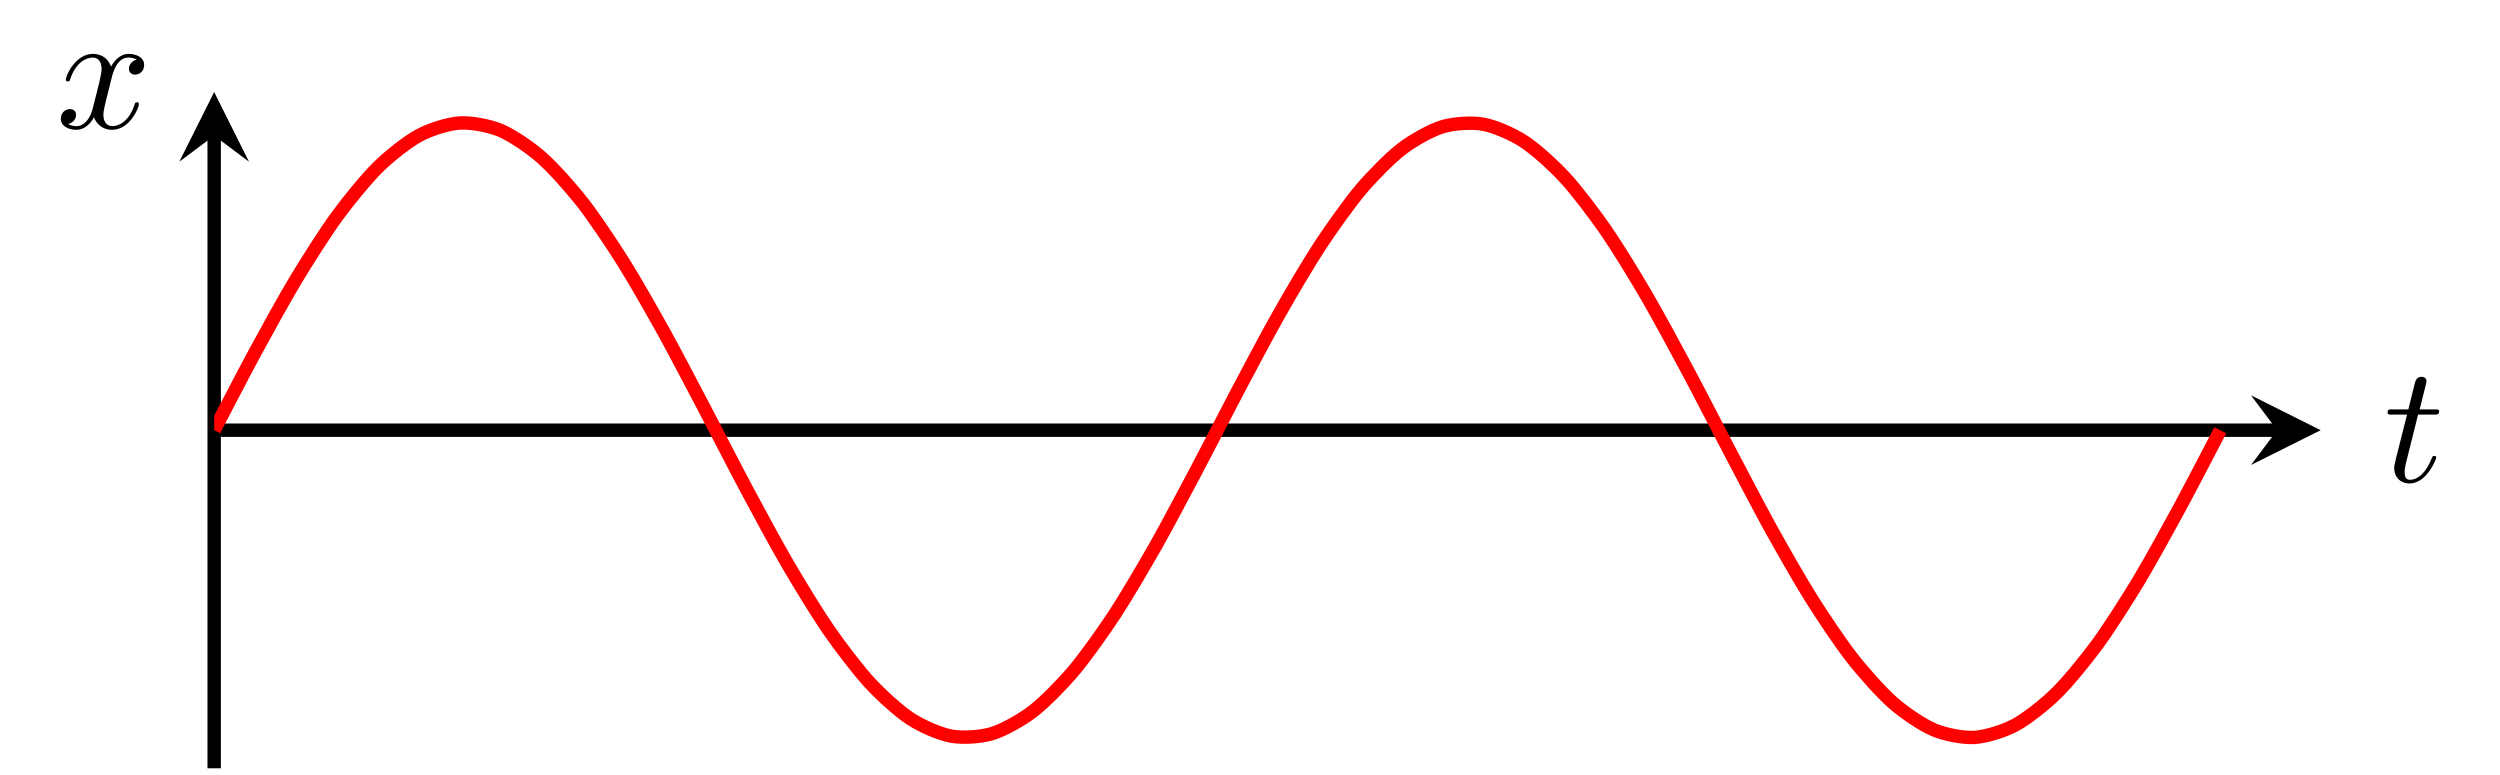
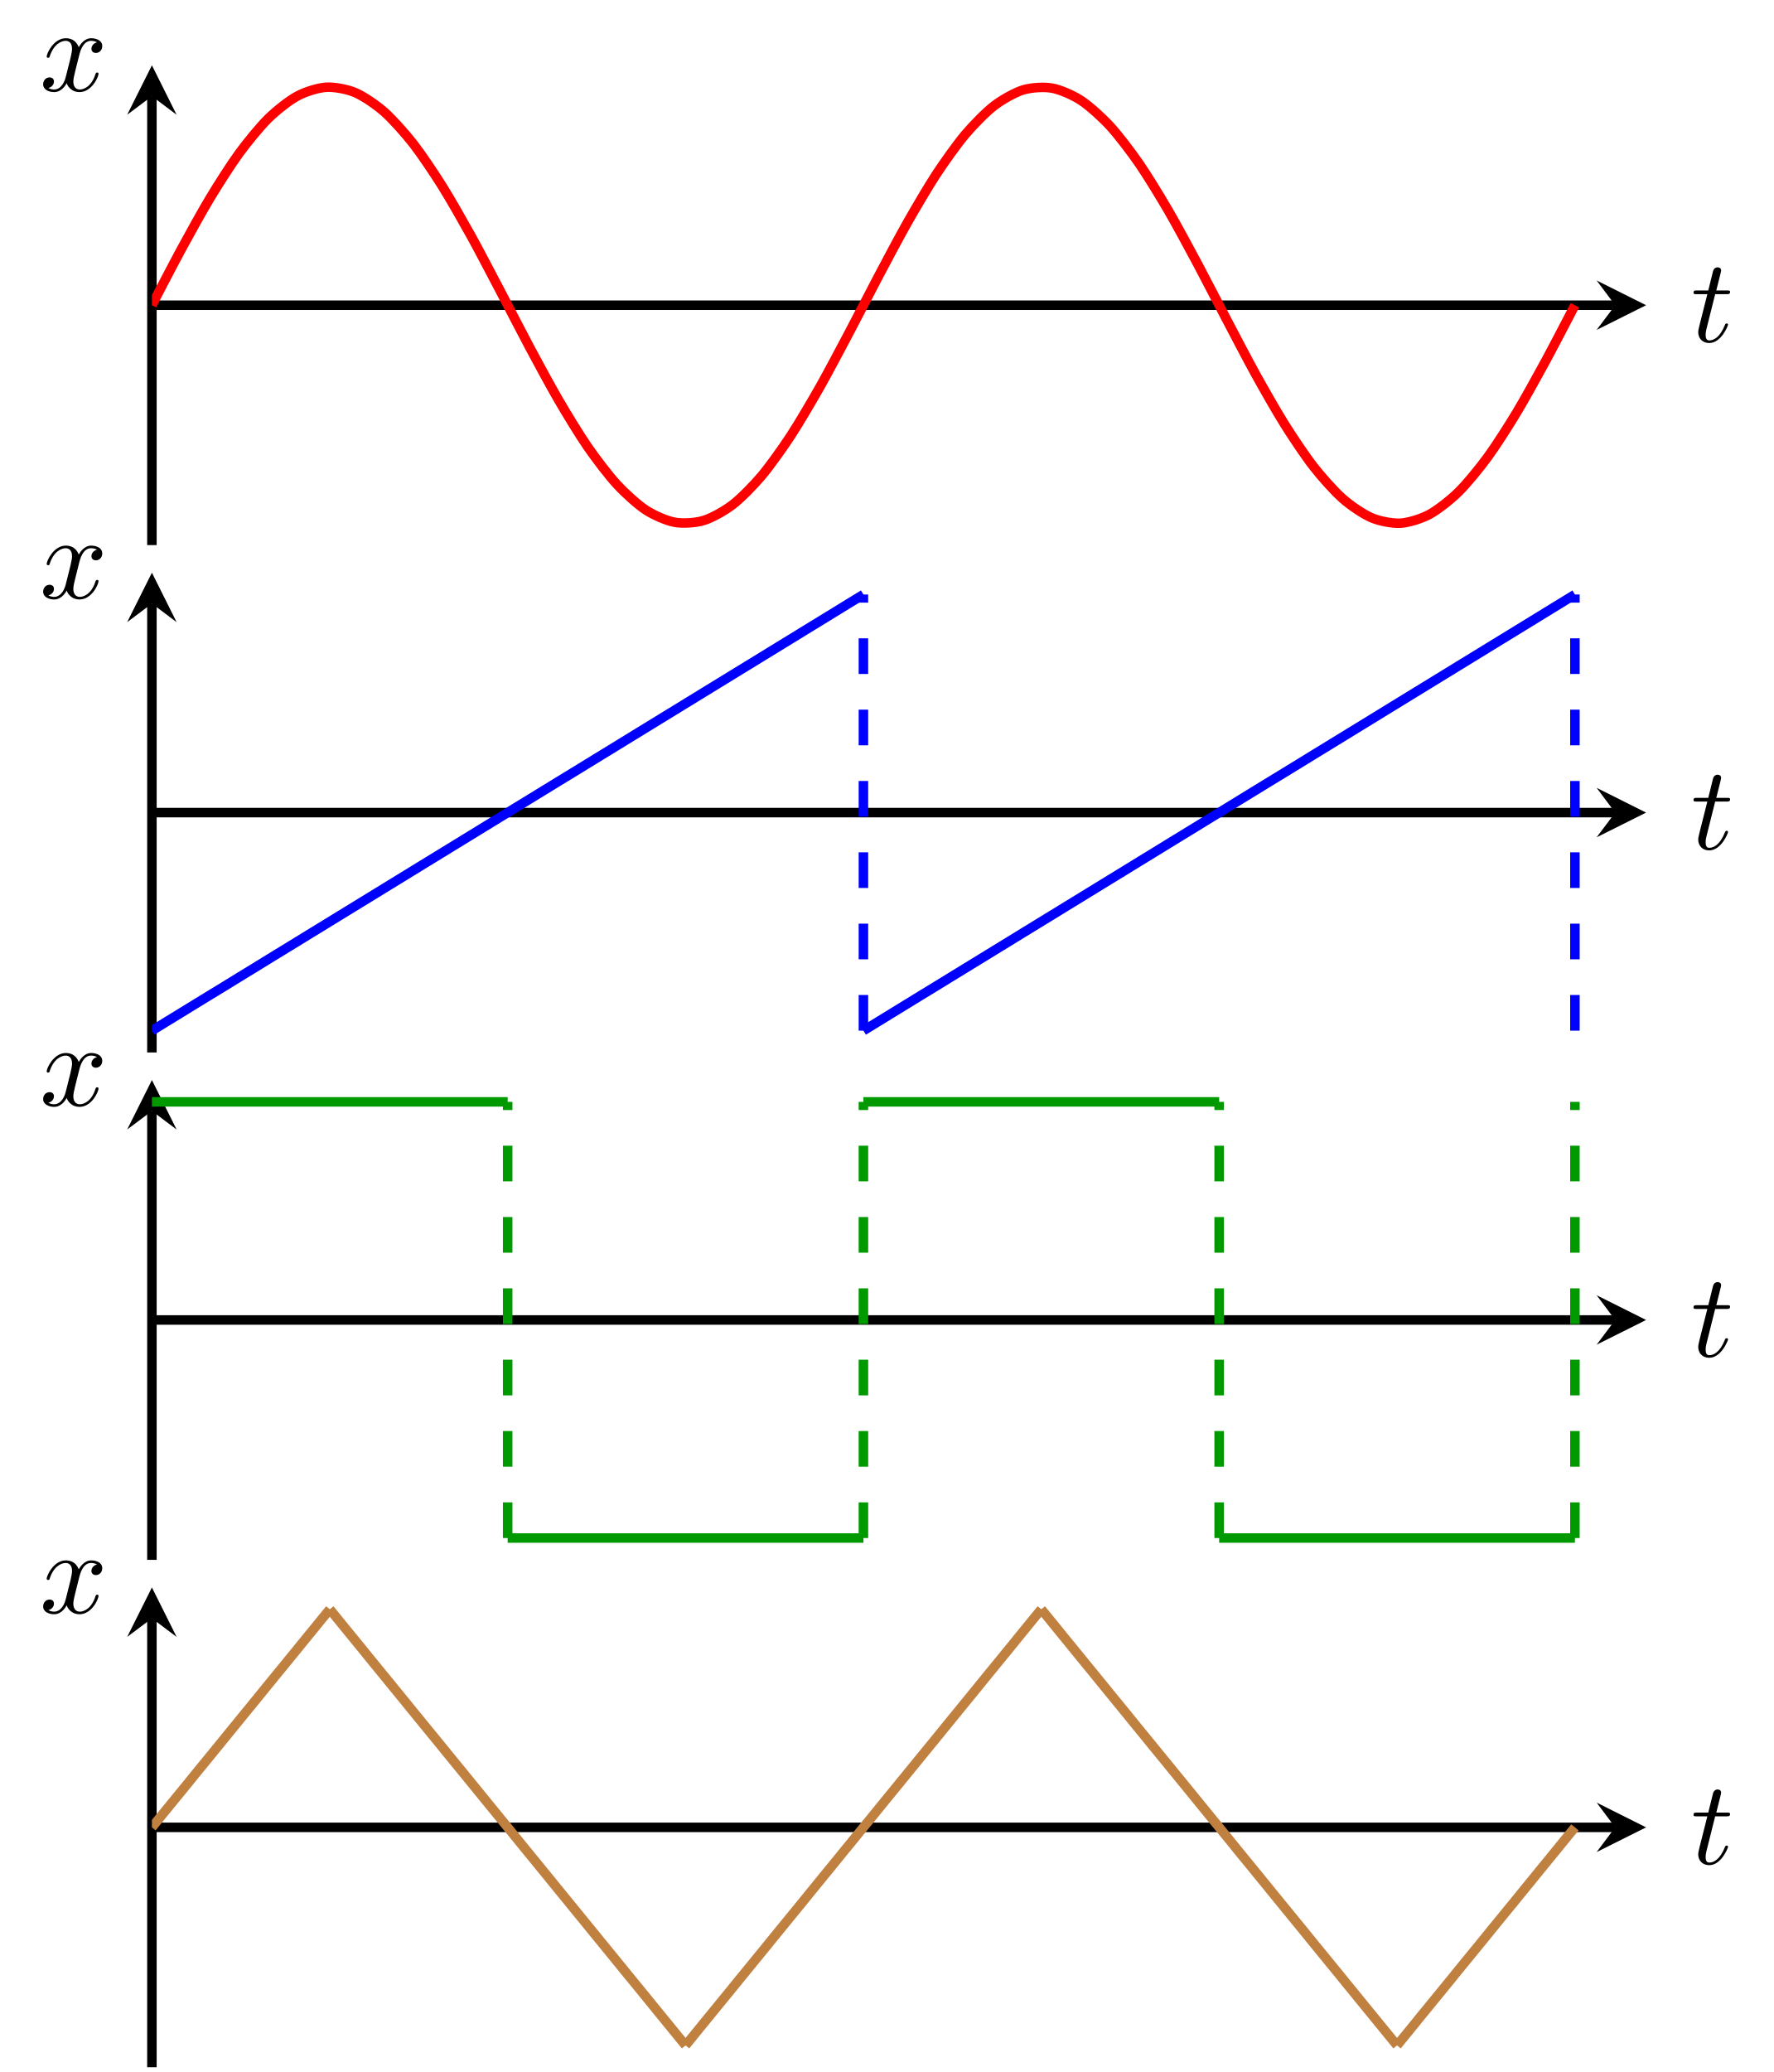
- <svg xmlns="http://www.w3.org/2000/svg" xmlns:xlink="http://www.w3.org/1999/xlink" width="148.643pt" height="46.079pt" viewBox="0 0 148.643 46.079" version="1.1">
+ <svg xmlns="http://www.w3.org/2000/svg" xmlns:xlink="http://www.w3.org/1999/xlink" width="148.643pt" height="173.638pt" viewBox="0 0 148.643 173.638" version="1.1">
  <defs>
    <g>
      <symbol overflow="visible" id="glyph0-0">
        <path style="stroke:none;" d="" />
      </symbol>
      <symbol overflow="visible" id="glyph0-1">
        <path style="stroke:none;" d="M 2.047 -3.984 L 2.984 -3.984 C 3.188 -3.984 3.297 -3.984 3.297 -4.188 C 3.297 -4.297 3.188 -4.297 3.016 -4.297 L 2.141 -4.297 C 2.5 -5.719 2.547 -5.906 2.547 -5.969 C 2.547 -6.141 2.422 -6.234 2.25 -6.234 C 2.219 -6.234 1.938 -6.234 1.859 -5.875 L 1.469 -4.297 L 0.531 -4.297 C 0.328 -4.297 0.234 -4.297 0.234 -4.109 C 0.234 -3.984 0.312 -3.984 0.516 -3.984 L 1.391 -3.984 C 0.672 -1.156 0.625 -0.984 0.625 -0.812 C 0.625 -0.266 1 0.109 1.547 0.109 C 2.562 0.109 3.125 -1.344 3.125 -1.422 C 3.125 -1.531 3.047 -1.531 3.016 -1.531 C 2.922 -1.531 2.906 -1.5 2.859 -1.391 C 2.438 -0.344 1.906 -0.109 1.562 -0.109 C 1.359 -0.109 1.25 -0.234 1.25 -0.562 C 1.25 -0.812 1.281 -0.875 1.312 -1.047 Z M 2.047 -3.984 " />
      </symbol>
      <symbol overflow="visible" id="glyph0-2">
        <path style="stroke:none;" d="M 3.328 -3.016 C 3.391 -3.266 3.625 -4.188 4.312 -4.188 C 4.359 -4.188 4.609 -4.188 4.812 -4.062 C 4.531 -4 4.344 -3.766 4.344 -3.516 C 4.344 -3.359 4.453 -3.172 4.719 -3.172 C 4.938 -3.172 5.25 -3.344 5.25 -3.75 C 5.25 -4.266 4.672 -4.406 4.328 -4.406 C 3.75 -4.406 3.406 -3.875 3.281 -3.656 C 3.031 -4.312 2.5 -4.406 2.203 -4.406 C 1.172 -4.406 0.594 -3.125 0.594 -2.875 C 0.594 -2.766 0.703 -2.766 0.719 -2.766 C 0.797 -2.766 0.828 -2.797 0.844 -2.875 C 1.188 -3.938 1.844 -4.188 2.188 -4.188 C 2.375 -4.188 2.719 -4.094 2.719 -3.516 C 2.719 -3.203 2.547 -2.547 2.188 -1.141 C 2.031 -0.531 1.672 -0.109 1.234 -0.109 C 1.172 -0.109 0.953 -0.109 0.734 -0.234 C 0.984 -0.297 1.203 -0.5 1.203 -0.781 C 1.203 -1.047 0.984 -1.125 0.844 -1.125 C 0.531 -1.125 0.297 -0.875 0.297 -0.547 C 0.297 -0.094 0.781 0.109 1.219 0.109 C 1.891 0.109 2.25 -0.594 2.266 -0.641 C 2.391 -0.281 2.75 0.109 3.344 0.109 C 4.375 0.109 4.938 -1.172 4.938 -1.422 C 4.938 -1.531 4.859 -1.531 4.828 -1.531 C 4.734 -1.531 4.719 -1.484 4.688 -1.422 C 4.359 -0.344 3.688 -0.109 3.375 -0.109 C 2.984 -0.109 2.828 -0.422 2.828 -0.766 C 2.828 -0.984 2.875 -1.203 2.984 -1.641 Z M 3.328 -3.016 " />
      </symbol>
    </g>
    <clipPath id="clip1">
-       <path d="M 12 7 L 14 7 L 14 46.078 L 12 46.078 Z M 12 7 " />
+       <path d="M 12.734 5.473 L 137.98 5.473 L 137.98 45.68 L 12.734 45.68 Z M 12.734 5.473 " />
    </clipPath>
    <clipPath id="clip2">
-       <path d="M 12.734 5.473 L 137.98 5.473 L 137.98 45.68 L 12.734 45.68 Z M 12.734 5.473 " />
+       <path d="M 12.734 47.992 L 84 47.992 L 84 88.199 L 12.734 88.199 Z M 12.734 47.992 " />
+     </clipPath>
+     <clipPath id="clip3">
+       <path d="M 61 47.992 L 137.98 47.992 L 137.98 88.199 L 61 88.199 Z M 61 47.992 " />
+     </clipPath>
+     <clipPath id="clip4">
+       <path d="M 12.734 90.512 L 54 90.512 L 54 104 L 12.734 104 Z M 12.734 90.512 " />
+     </clipPath>
+     <clipPath id="clip5">
+       <path d="M 31 117 L 84 117 L 84 130.719 L 31 130.719 Z M 31 117 " />
+     </clipPath>
+     <clipPath id="clip6">
+       <path d="M 61 90.512 L 114 90.512 L 114 104 L 61 104 Z M 61 90.512 " />
+     </clipPath>
+     <clipPath id="clip7">
+       <path d="M 90 117 L 137.98 117 L 137.98 130.719 L 90 130.719 Z M 90 117 " />
+     </clipPath>
+     <clipPath id="clip8">
+       <path d="M 12 135 L 14 135 L 14 173.637 L 12 173.637 Z M 12 135 " />
+     </clipPath>
+     <clipPath id="clip9">
+       <path d="M 12.734 133.031 L 39 133.031 L 39 165 L 12.734 165 Z M 12.734 133.031 " />
+     </clipPath>
+     <clipPath id="clip10">
+       <path d="M 16 133.031 L 69 133.031 L 69 173.238 L 16 173.238 Z M 16 133.031 " />
+     </clipPath>
+     <clipPath id="clip11">
+       <path d="M 46 133.031 L 99 133.031 L 99 173.238 L 46 173.238 Z M 46 133.031 " />
+     </clipPath>
+     <clipPath id="clip12">
+       <path d="M 76 133.031 L 129 133.031 L 129 173.238 L 76 173.238 Z M 76 133.031 " />
+     </clipPath>
+     <clipPath id="clip13">
+       <path d="M 105 141 L 137.98 141 L 137.98 173.238 L 105 173.238 Z M 105 141 " />
    </clipPath>
  </defs>
  <g id="surface1">
    <path style="fill:none;stroke-width:0.797;stroke-linecap:butt;stroke-linejoin:miter;stroke:rgb(0%,0%,0%);stroke-opacity:1;stroke-miterlimit:10;" d="M 0.001 20.102 L 122.658 20.102 " transform="matrix(1,0,0,-1,12.733,45.68)" />
    <path style=" stroke:none;fill-rule:nonzero;fill:rgb(0%,0%,0%);fill-opacity:1;" d="M 137.98 25.578 L 133.836 23.504 L 135.391 25.578 L 133.836 27.648 " />
+     <path style="fill:none;stroke-width:0.797;stroke-linecap:butt;stroke-linejoin:miter;stroke:rgb(0%,0%,0%);stroke-opacity:1;stroke-miterlimit:10;" d="M 0.001 0 L 0.001 37.617 " transform="matrix(1,0,0,-1,12.733,45.68)" />
+     <path style=" stroke:none;fill-rule:nonzero;fill:rgb(0%,0%,0%);fill-opacity:1;" d="M 12.734 5.473 L 10.66 9.617 L 12.734 8.062 L 14.805 9.617 " />
    <g clip-path="url(#clip1)" clip-rule="nonzero">
-       <path style="fill:none;stroke-width:0.797;stroke-linecap:butt;stroke-linejoin:miter;stroke:rgb(0%,0%,0%);stroke-opacity:1;stroke-miterlimit:10;" d="M 0.001 0 L 0.001 37.617 " transform="matrix(1,0,0,-1,12.733,45.68)" />
-     </g>
-     <path style=" stroke:none;fill-rule:nonzero;fill:rgb(0%,0%,0%);fill-opacity:1;" d="M 12.734 5.473 L 10.66 9.617 L 12.734 8.062 L 14.805 9.617 " />
-     <g clip-path="url(#clip2)" clip-rule="nonzero">
      <path style="fill:none;stroke-width:0.797;stroke-linecap:butt;stroke-linejoin:miter;stroke:rgb(100%,0%,0%);stroke-opacity:1;stroke-miterlimit:10;" d="M 0.001 20.102 C 0.001 20.102 1.759 23.492 2.435 24.739 C 3.111 25.985 4.193 27.95 4.869 29.071 C 5.544 30.192 6.626 31.891 7.302 32.817 C 7.978 33.742 9.06 35.063 9.736 35.731 C 10.412 36.399 11.497 37.258 12.173 37.621 C 12.845 37.989 13.931 38.328 14.607 38.367 C 15.283 38.41 16.365 38.207 17.04 37.922 C 17.716 37.633 18.798 36.903 19.474 36.305 C 20.15 35.711 21.232 34.496 21.908 33.633 C 22.583 32.766 23.665 31.153 24.341 30.075 C 25.017 28.996 26.103 27.082 26.779 25.864 C 27.454 24.641 28.537 22.559 29.212 21.278 C 29.888 19.992 30.97 17.875 31.646 16.61 C 32.322 15.348 33.404 13.336 34.08 12.176 C 34.755 11.016 35.837 9.239 36.513 8.258 C 37.189 7.278 38.275 5.852 38.951 5.117 C 39.622 4.379 40.708 3.399 41.384 2.953 C 42.06 2.508 43.142 2.035 43.818 1.914 C 44.494 1.789 45.576 1.856 46.251 2.063 C 46.927 2.266 48.009 2.871 48.685 3.391 C 49.361 3.91 50.443 5.012 51.119 5.813 C 51.794 6.617 52.88 8.141 53.556 9.172 C 54.228 10.203 55.314 12.051 55.99 13.242 C 56.665 14.434 57.747 16.489 58.423 17.762 C 59.099 19.039 60.181 21.16 60.857 22.438 C 61.533 23.711 62.615 25.766 63.29 26.957 C 63.966 28.153 65.052 30 65.724 31.032 C 66.4 32.063 67.486 33.586 68.162 34.391 C 68.837 35.192 69.919 36.293 70.595 36.813 C 71.271 37.332 72.353 37.938 73.029 38.145 C 73.704 38.348 74.787 38.418 75.462 38.293 C 76.138 38.172 77.22 37.7 77.896 37.254 C 78.572 36.813 79.658 35.828 80.333 35.094 C 81.005 34.36 82.091 32.934 82.767 31.953 C 83.443 30.973 84.525 29.196 85.201 28.035 C 85.876 26.875 86.958 24.864 87.634 23.602 C 88.31 22.34 89.392 20.219 90.068 18.938 C 90.744 17.653 91.829 15.571 92.501 14.348 C 93.177 13.129 94.263 11.215 94.939 10.137 C 95.615 9.059 96.697 7.442 97.372 6.578 C 98.048 5.711 99.13 4.5 99.806 3.903 C 100.482 3.309 101.564 2.575 102.24 2.289 C 102.915 2 103.997 1.797 104.673 1.836 C 105.349 1.879 106.435 2.215 107.107 2.582 C 107.783 2.95 108.869 3.805 109.544 4.473 C 110.22 5.141 111.302 6.461 111.978 7.387 C 112.654 8.309 113.736 10.008 114.412 11.129 C 115.087 12.25 116.169 14.219 116.845 15.461 C 117.521 16.707 119.279 20.098 119.279 20.098 " transform="matrix(1,0,0,-1,12.733,45.68)" />
    </g>
    <g style="fill:rgb(0%,0%,0%);fill-opacity:1;">
      <use xlink:href="#glyph0-1" x="141.725" y="28.637" />
    </g>
    <g style="fill:rgb(0%,0%,0%);fill-opacity:1;">
      <use xlink:href="#glyph0-2" x="3.32" y="7.61" />
    </g>
+     <path style="fill:none;stroke-width:0.797;stroke-linecap:butt;stroke-linejoin:miter;stroke:rgb(0%,0%,0%);stroke-opacity:1;stroke-miterlimit:10;" d="M 0.001 20.102 L 122.658 20.102 " transform="matrix(1,0,0,-1,12.733,88.2)" />
+     <path style=" stroke:none;fill-rule:nonzero;fill:rgb(0%,0%,0%);fill-opacity:1;" d="M 137.98 68.098 L 133.836 66.023 L 135.391 68.098 L 133.836 70.168 " />
+     <path style="fill:none;stroke-width:0.797;stroke-linecap:butt;stroke-linejoin:miter;stroke:rgb(0%,0%,0%);stroke-opacity:1;stroke-miterlimit:10;" d="M 0.001 0.001 L 0.001 37.618 " transform="matrix(1,0,0,-1,12.733,88.2)" />
+     <path style=" stroke:none;fill-rule:nonzero;fill:rgb(0%,0%,0%);fill-opacity:1;" d="M 12.734 47.992 L 10.66 52.137 L 12.734 50.582 L 14.805 52.137 " />
+     <g clip-path="url(#clip2)" clip-rule="nonzero">
+       <path style="fill:none;stroke-width:0.797;stroke-linecap:butt;stroke-linejoin:miter;stroke:rgb(0%,0%,100%);stroke-opacity:1;stroke-miterlimit:10;" d="M 0.001 1.829 C 0.001 1.829 0.88 2.368 1.216 2.575 C 1.556 2.782 2.095 3.114 2.435 3.321 C 2.771 3.528 3.314 3.86 3.65 4.067 C 3.99 4.274 4.533 4.606 4.869 4.813 C 5.205 5.016 5.747 5.348 6.087 5.555 C 6.423 5.763 6.966 6.095 7.302 6.302 C 7.642 6.509 8.181 6.841 8.521 7.048 C 8.857 7.255 9.4 7.587 9.736 7.794 C 10.076 8.001 10.619 8.333 10.954 8.54 C 11.29 8.747 11.833 9.079 12.173 9.286 C 12.509 9.493 13.052 9.825 13.388 10.032 C 13.728 10.239 14.267 10.571 14.607 10.778 C 14.943 10.985 15.486 11.317 15.822 11.524 C 16.162 11.731 16.704 12.063 17.04 12.27 C 17.376 12.477 17.919 12.809 18.259 13.016 C 18.595 13.223 19.138 13.555 19.474 13.762 C 19.814 13.97 20.353 14.302 20.693 14.509 C 21.029 14.716 21.572 15.048 21.908 15.255 C 22.247 15.462 22.787 15.794 23.126 16.001 C 23.462 16.208 24.005 16.54 24.345 16.747 C 24.681 16.954 25.224 17.286 25.56 17.493 C 25.9 17.7 26.439 18.032 26.779 18.239 C 27.115 18.446 27.658 18.778 27.994 18.985 C 28.333 19.192 28.872 19.524 29.212 19.731 C 29.548 19.938 30.091 20.27 30.427 20.477 C 30.767 20.684 31.31 21.016 31.646 21.223 C 31.986 21.43 32.525 21.762 32.865 21.97 C 33.201 22.177 33.744 22.509 34.08 22.716 C 34.419 22.923 34.958 23.255 35.298 23.458 C 35.634 23.665 36.177 23.997 36.513 24.204 C 36.853 24.411 37.396 24.743 37.732 24.95 C 38.072 25.157 38.611 25.489 38.951 25.696 C 39.287 25.903 39.83 26.235 40.165 26.442 C 40.505 26.649 41.044 26.981 41.384 27.188 C 41.72 27.395 42.263 27.727 42.599 27.934 C 42.939 28.141 43.482 28.473 43.818 28.68 C 44.154 28.887 44.697 29.22 45.037 29.427 C 45.372 29.634 45.915 29.966 46.251 30.173 C 46.591 30.38 47.13 30.712 47.47 30.919 C 47.806 31.126 48.349 31.458 48.685 31.665 C 49.025 31.872 49.568 32.204 49.904 32.411 C 50.24 32.618 50.783 32.95 51.122 33.157 C 51.458 33.364 52.001 33.696 52.337 33.903 C 52.677 34.11 53.216 34.442 53.556 34.649 C 53.892 34.856 54.435 35.188 54.771 35.395 C 55.111 35.602 55.654 35.934 55.99 36.141 C 56.326 36.348 56.869 36.68 57.208 36.888 C 57.544 37.095 58.087 37.427 58.423 37.634 C 58.763 37.841 59.642 38.38 59.642 38.38 " transform="matrix(1,0,0,-1,12.733,88.2)" />
+     </g>
+     <path style="fill:none;stroke-width:0.797;stroke-linecap:butt;stroke-linejoin:miter;stroke:rgb(0%,0%,100%);stroke-opacity:1;stroke-dasharray:2.989,2.989;stroke-miterlimit:10;" d="M 59.642 1.829 L 59.642 38.38 " transform="matrix(1,0,0,-1,12.733,88.2)" />
+     <g clip-path="url(#clip3)" clip-rule="nonzero">
+       <path style="fill:none;stroke-width:0.797;stroke-linecap:butt;stroke-linejoin:miter;stroke:rgb(0%,0%,100%);stroke-opacity:1;stroke-miterlimit:10;" d="M 59.642 1.829 C 59.642 1.829 60.521 2.368 60.861 2.575 C 61.197 2.782 61.74 3.114 62.076 3.321 C 62.415 3.528 62.955 3.86 63.294 4.067 C 63.63 4.274 64.173 4.606 64.509 4.813 C 64.849 5.016 65.388 5.348 65.728 5.555 C 66.064 5.763 66.607 6.095 66.943 6.302 C 67.283 6.509 67.826 6.841 68.162 7.048 C 68.501 7.255 69.04 7.587 69.38 7.794 C 69.716 8.001 70.259 8.333 70.595 8.54 C 70.935 8.747 71.474 9.079 71.814 9.286 C 72.15 9.493 72.693 9.825 73.029 10.032 C 73.369 10.239 73.912 10.571 74.247 10.778 C 74.587 10.985 75.126 11.317 75.466 11.524 C 75.802 11.731 76.345 12.063 76.681 12.27 C 77.021 12.477 77.56 12.809 77.9 13.016 C 78.236 13.223 78.779 13.555 79.115 13.762 C 79.454 13.97 79.997 14.302 80.333 14.509 C 80.669 14.716 81.212 15.048 81.552 15.255 C 81.888 15.462 82.431 15.794 82.767 16.001 C 83.107 16.208 83.646 16.54 83.986 16.747 C 84.322 16.954 84.865 17.286 85.201 17.493 C 85.54 17.7 86.083 18.032 86.419 18.239 C 86.755 18.446 87.298 18.778 87.638 18.985 C 87.974 19.192 88.517 19.524 88.853 19.731 C 89.193 19.938 89.732 20.27 90.072 20.477 C 90.408 20.684 90.951 21.016 91.287 21.223 C 91.626 21.43 92.165 21.762 92.505 21.97 C 92.841 22.177 93.384 22.509 93.724 22.716 C 94.06 22.923 94.603 23.255 94.939 23.458 C 95.279 23.665 95.818 23.997 96.158 24.204 C 96.494 24.411 97.037 24.743 97.372 24.95 C 97.712 25.157 98.251 25.489 98.591 25.696 C 98.927 25.903 99.47 26.235 99.81 26.442 C 100.146 26.649 100.689 26.981 101.025 27.188 C 101.365 27.395 101.904 27.727 102.244 27.934 C 102.579 28.141 103.122 28.473 103.458 28.68 C 103.798 28.887 104.337 29.22 104.677 29.427 C 105.013 29.634 105.556 29.966 105.892 30.173 C 106.232 30.38 106.775 30.712 107.111 30.919 C 107.451 31.126 107.99 31.458 108.329 31.665 C 108.665 31.872 109.208 32.204 109.544 32.411 C 109.884 32.618 110.423 32.95 110.763 33.157 C 111.099 33.364 111.642 33.696 111.978 33.903 C 112.318 34.11 112.861 34.442 113.197 34.649 C 113.533 34.856 114.076 35.188 114.415 35.395 C 114.751 35.602 115.294 35.934 115.63 36.141 C 115.97 36.348 116.509 36.68 116.849 36.888 C 117.185 37.095 117.728 37.427 118.064 37.634 C 118.404 37.841 119.283 38.38 119.283 38.38 " transform="matrix(1,0,0,-1,12.733,88.2)" />
+     </g>
+     <path style="fill:none;stroke-width:0.797;stroke-linecap:butt;stroke-linejoin:miter;stroke:rgb(0%,0%,100%);stroke-opacity:1;stroke-dasharray:2.989,2.989;stroke-miterlimit:10;" d="M 119.283 1.829 L 119.283 38.38 " transform="matrix(1,0,0,-1,12.733,88.2)" />
+     <g style="fill:rgb(0%,0%,0%);fill-opacity:1;">
+       <use xlink:href="#glyph0-1" x="141.725" y="71.157" />
+     </g>
+     <g style="fill:rgb(0%,0%,0%);fill-opacity:1;">
+       <use xlink:href="#glyph0-2" x="3.32" y="50.129" />
+     </g>
+     <path style="fill:none;stroke-width:0.797;stroke-linecap:butt;stroke-linejoin:miter;stroke:rgb(0%,0%,0%);stroke-opacity:1;stroke-miterlimit:10;" d="M 0.001 20.103 L 122.658 20.103 " transform="matrix(1,0,0,-1,12.733,130.72)" />
+     <path style=" stroke:none;fill-rule:nonzero;fill:rgb(0%,0%,0%);fill-opacity:1;" d="M 137.98 110.617 L 133.836 108.543 L 135.391 110.617 L 133.836 112.688 " />
+     <path style="fill:none;stroke-width:0.797;stroke-linecap:butt;stroke-linejoin:miter;stroke:rgb(0%,0%,0%);stroke-opacity:1;stroke-miterlimit:10;" d="M 0.001 0.001 L 0.001 37.618 " transform="matrix(1,0,0,-1,12.733,130.72)" />
+     <path style=" stroke:none;fill-rule:nonzero;fill:rgb(0%,0%,0%);fill-opacity:1;" d="M 12.734 90.512 L 10.66 94.656 L 12.734 93.102 L 14.805 94.656 " />
+     <g clip-path="url(#clip4)" clip-rule="nonzero">
+       <path style="fill:none;stroke-width:0.797;stroke-linecap:butt;stroke-linejoin:miter;stroke:rgb(0%,59.999%,0%);stroke-opacity:1;stroke-miterlimit:10;" d="M 0.001 38.38 C 0.001 38.38 0.439 38.38 0.607 38.38 C 0.779 38.38 1.048 38.38 1.216 38.38 C 1.384 38.38 1.658 38.38 1.826 38.38 C 1.994 38.38 2.267 38.38 2.435 38.38 C 2.603 38.38 2.872 38.38 3.044 38.38 C 3.212 38.38 3.482 38.38 3.65 38.38 C 3.822 38.38 4.091 38.38 4.259 38.38 C 4.427 38.38 4.701 38.38 4.869 38.38 C 5.037 38.38 5.31 38.38 5.478 38.38 C 5.646 38.38 5.915 38.38 6.087 38.38 C 6.255 38.38 6.525 38.38 6.693 38.38 C 6.865 38.38 7.134 38.38 7.302 38.38 C 7.47 38.38 7.744 38.38 7.912 38.38 C 8.079 38.38 8.353 38.38 8.521 38.38 C 8.689 38.38 8.958 38.38 9.13 38.38 C 9.298 38.38 9.568 38.38 9.736 38.38 C 9.908 38.38 10.177 38.38 10.345 38.38 C 10.513 38.38 10.787 38.38 10.954 38.38 C 11.122 38.38 11.396 38.38 11.564 38.38 C 11.732 38.38 12.001 38.38 12.173 38.38 C 12.341 38.38 12.611 38.38 12.779 38.38 C 12.951 38.38 13.22 38.38 13.388 38.38 C 13.556 38.38 13.829 38.38 13.997 38.38 C 14.165 38.38 14.439 38.38 14.607 38.38 C 14.775 38.38 15.044 38.38 15.216 38.38 C 15.384 38.38 15.654 38.38 15.822 38.38 C 15.994 38.38 16.263 38.38 16.431 38.38 C 16.599 38.38 16.872 38.38 17.04 38.38 C 17.208 38.38 17.478 38.38 17.65 38.38 C 17.818 38.38 18.087 38.38 18.259 38.38 C 18.427 38.38 18.697 38.38 18.865 38.38 C 19.037 38.38 19.306 38.38 19.474 38.38 C 19.642 38.38 19.915 38.38 20.083 38.38 C 20.251 38.38 20.521 38.38 20.693 38.38 C 20.861 38.38 21.13 38.38 21.298 38.38 C 21.47 38.38 21.74 38.38 21.908 38.38 C 22.079 38.38 22.349 38.38 22.517 38.38 C 22.685 38.38 22.958 38.38 23.126 38.38 C 23.294 38.38 23.564 38.38 23.736 38.38 C 23.904 38.38 24.173 38.38 24.341 38.38 C 24.513 38.38 24.783 38.38 24.951 38.38 C 25.119 38.38 25.392 38.38 25.56 38.38 C 25.728 38.38 26.001 38.38 26.169 38.38 C 26.337 38.38 26.607 38.38 26.779 38.38 C 26.947 38.38 27.216 38.38 27.384 38.38 C 27.556 38.38 27.826 38.38 27.994 38.38 C 28.162 38.38 28.435 38.38 28.603 38.38 C 28.771 38.38 29.044 38.38 29.212 38.38 C 29.38 38.38 29.822 38.38 29.822 38.38 " transform="matrix(1,0,0,-1,12.733,130.72)" />
+     </g>
+     <path style="fill:none;stroke-width:0.797;stroke-linecap:butt;stroke-linejoin:miter;stroke:rgb(0%,59.999%,0%);stroke-opacity:1;stroke-dasharray:2.989,2.989;stroke-miterlimit:10;" d="M 29.822 1.829 L 29.822 38.38 " transform="matrix(1,0,0,-1,12.733,130.72)" />
+     <g clip-path="url(#clip5)" clip-rule="nonzero">
+       <path style="fill:none;stroke-width:0.797;stroke-linecap:butt;stroke-linejoin:miter;stroke:rgb(0%,59.999%,0%);stroke-opacity:1;stroke-miterlimit:10;" d="M 29.822 1.829 C 29.822 1.829 30.259 1.829 30.431 1.829 C 30.599 1.829 30.869 1.829 31.037 1.829 C 31.208 1.829 31.478 1.829 31.646 1.829 C 31.814 1.829 32.087 1.829 32.255 1.829 C 32.423 1.829 32.697 1.829 32.865 1.829 C 33.033 1.829 33.302 1.829 33.474 1.829 C 33.642 1.829 33.912 1.829 34.08 1.829 C 34.251 1.829 34.521 1.829 34.689 1.829 C 34.857 1.829 35.13 1.829 35.298 1.829 C 35.466 1.829 35.74 1.829 35.908 1.829 C 36.076 1.829 36.345 1.829 36.517 1.829 C 36.685 1.829 36.955 1.829 37.122 1.829 C 37.294 1.829 37.564 1.829 37.732 1.829 C 37.9 1.829 38.173 1.829 38.341 1.829 C 38.509 1.829 38.779 1.829 38.951 1.829 C 39.119 1.829 39.388 1.829 39.56 1.829 C 39.728 1.829 39.997 1.829 40.165 1.829 C 40.337 1.829 40.607 1.829 40.775 1.829 C 40.943 1.829 41.216 1.829 41.384 1.829 C 41.552 1.829 41.822 1.829 41.994 1.829 C 42.162 1.829 42.431 1.829 42.599 1.829 C 42.771 1.829 43.04 1.829 43.208 1.829 C 43.38 1.829 43.65 1.829 43.818 1.829 C 43.986 1.829 44.259 1.829 44.427 1.829 C 44.595 1.829 44.865 1.829 45.037 1.829 C 45.205 1.829 45.474 1.829 45.642 1.829 C 45.814 1.829 46.083 1.829 46.251 1.829 C 46.419 1.829 46.693 1.829 46.861 1.829 C 47.029 1.829 47.302 1.829 47.47 1.829 C 47.638 1.829 47.908 1.829 48.08 1.829 C 48.247 1.829 48.517 1.829 48.685 1.829 C 48.857 1.829 49.126 1.829 49.294 1.829 C 49.462 1.829 49.736 1.829 49.904 1.829 C 50.072 1.829 50.345 1.829 50.513 1.829 C 50.681 1.829 50.951 1.829 51.122 1.829 C 51.29 1.829 51.56 1.829 51.728 1.829 C 51.9 1.829 52.169 1.829 52.337 1.829 C 52.505 1.829 52.779 1.829 52.947 1.829 C 53.115 1.829 53.388 1.829 53.556 1.829 C 53.724 1.829 53.994 1.829 54.165 1.829 C 54.333 1.829 54.603 1.829 54.771 1.829 C 54.943 1.829 55.212 1.829 55.38 1.829 C 55.548 1.829 55.822 1.829 55.99 1.829 C 56.158 1.829 56.431 1.829 56.599 1.829 C 56.767 1.829 57.037 1.829 57.208 1.829 C 57.376 1.829 57.646 1.829 57.814 1.829 C 57.986 1.829 58.255 1.829 58.423 1.829 C 58.591 1.829 58.865 1.829 59.033 1.829 C 59.201 1.829 59.642 1.829 59.642 1.829 " transform="matrix(1,0,0,-1,12.733,130.72)" />
+     </g>
+     <path style="fill:none;stroke-width:0.797;stroke-linecap:butt;stroke-linejoin:miter;stroke:rgb(0%,59.999%,0%);stroke-opacity:1;stroke-dasharray:2.989,2.989;stroke-miterlimit:10;" d="M 59.642 1.829 L 59.642 38.38 " transform="matrix(1,0,0,-1,12.733,130.72)" />
+     <g clip-path="url(#clip6)" clip-rule="nonzero">
+       <path style="fill:none;stroke-width:0.797;stroke-linecap:butt;stroke-linejoin:miter;stroke:rgb(0%,59.999%,0%);stroke-opacity:1;stroke-miterlimit:10;" d="M 59.642 38.38 C 59.642 38.38 60.08 38.38 60.251 38.38 C 60.419 38.38 60.689 38.38 60.861 38.38 C 61.029 38.38 61.298 38.38 61.466 38.38 C 61.638 38.38 61.908 38.38 62.076 38.38 C 62.244 38.38 62.517 38.38 62.685 38.38 C 62.853 38.38 63.122 38.38 63.294 38.38 C 63.462 38.38 63.732 38.38 63.9 38.38 C 64.072 38.38 64.341 38.38 64.509 38.38 C 64.681 38.38 64.951 38.38 65.119 38.38 C 65.287 38.38 65.56 38.38 65.728 38.38 C 65.896 38.38 66.165 38.38 66.337 38.38 C 66.505 38.38 66.775 38.38 66.943 38.38 C 67.115 38.38 67.384 38.38 67.552 38.38 C 67.72 38.38 67.994 38.38 68.162 38.38 C 68.329 38.38 68.603 38.38 68.771 38.38 C 68.939 38.38 69.208 38.38 69.38 38.38 C 69.548 38.38 69.818 38.38 69.986 38.38 C 70.158 38.38 70.427 38.38 70.595 38.38 C 70.763 38.38 71.037 38.38 71.204 38.38 C 71.372 38.38 71.646 38.38 71.814 38.38 C 71.982 38.38 72.251 38.38 72.423 38.38 C 72.591 38.38 72.861 38.38 73.029 38.38 C 73.201 38.38 73.47 38.38 73.638 38.38 C 73.806 38.38 74.079 38.38 74.247 38.38 C 74.415 38.38 74.689 38.38 74.857 38.38 C 75.025 38.38 75.294 38.38 75.466 38.38 C 75.634 38.38 75.904 38.38 76.072 38.38 C 76.244 38.38 76.513 38.38 76.681 38.38 C 76.849 38.38 77.122 38.38 77.29 38.38 C 77.458 38.38 77.732 38.38 77.9 38.38 C 78.068 38.38 78.337 38.38 78.509 38.38 C 78.677 38.38 78.947 38.38 79.115 38.38 C 79.287 38.38 79.556 38.38 79.724 38.38 C 79.892 38.38 80.165 38.38 80.333 38.38 C 80.501 38.38 80.775 38.38 80.943 38.38 C 81.111 38.38 81.38 38.38 81.552 38.38 C 81.72 38.38 81.99 38.38 82.158 38.38 C 82.329 38.38 82.599 38.38 82.767 38.38 C 82.935 38.38 83.208 38.38 83.376 38.38 C 83.544 38.38 83.818 38.38 83.986 38.38 C 84.154 38.38 84.423 38.38 84.595 38.38 C 84.763 38.38 85.033 38.38 85.201 38.38 C 85.372 38.38 85.642 38.38 85.81 38.38 C 85.978 38.38 86.251 38.38 86.419 38.38 C 86.587 38.38 86.857 38.38 87.029 38.38 C 87.197 38.38 87.466 38.38 87.638 38.38 C 87.806 38.38 88.076 38.38 88.244 38.38 C 88.415 38.38 88.685 38.38 88.853 38.38 C 89.021 38.38 89.462 38.38 89.462 38.38 " transform="matrix(1,0,0,-1,12.733,130.72)" />
+     </g>
+     <path style="fill:none;stroke-width:0.797;stroke-linecap:butt;stroke-linejoin:miter;stroke:rgb(0%,59.999%,0%);stroke-opacity:1;stroke-dasharray:2.989,2.989;stroke-miterlimit:10;" d="M 89.462 1.829 L 89.462 38.38 " transform="matrix(1,0,0,-1,12.733,130.72)" />
+     <g clip-path="url(#clip7)" clip-rule="nonzero">
+       <path style="fill:none;stroke-width:0.797;stroke-linecap:butt;stroke-linejoin:miter;stroke:rgb(0%,59.999%,0%);stroke-opacity:1;stroke-miterlimit:10;" d="M 89.462 1.829 C 89.462 1.829 89.904 1.829 90.072 1.829 C 90.24 1.829 90.509 1.829 90.681 1.829 C 90.849 1.829 91.119 1.829 91.287 1.829 C 91.458 1.829 91.728 1.829 91.896 1.829 C 92.064 1.829 92.337 1.829 92.505 1.829 C 92.673 1.829 92.947 1.829 93.115 1.829 C 93.283 1.829 93.552 1.829 93.724 1.829 C 93.892 1.829 94.162 1.829 94.329 1.829 C 94.501 1.829 94.771 1.829 94.939 1.829 C 95.107 1.829 95.38 1.829 95.548 1.829 C 95.716 1.829 95.99 1.829 96.158 1.829 C 96.326 1.829 96.595 1.829 96.767 1.829 C 96.935 1.829 97.204 1.829 97.372 1.829 C 97.544 1.829 97.814 1.829 97.982 1.829 C 98.15 1.829 98.423 1.829 98.591 1.829 C 98.759 1.829 99.033 1.829 99.201 1.829 C 99.369 1.829 99.638 1.829 99.81 1.829 C 99.978 1.829 100.247 1.829 100.415 1.829 C 100.587 1.829 100.857 1.829 101.025 1.829 C 101.193 1.829 101.466 1.829 101.634 1.829 C 101.802 1.829 102.076 1.829 102.244 1.829 C 102.412 1.829 102.681 1.829 102.853 1.829 C 103.021 1.829 103.29 1.829 103.458 1.829 C 103.63 1.829 103.9 1.829 104.068 1.829 C 104.236 1.829 104.509 1.829 104.677 1.829 C 104.845 1.829 105.115 1.829 105.287 1.829 C 105.454 1.829 105.724 1.829 105.896 1.829 C 106.064 1.829 106.333 1.829 106.501 1.829 C 106.673 1.829 106.943 1.829 107.111 1.829 C 107.279 1.829 107.552 1.829 107.72 1.829 C 107.888 1.829 108.158 1.829 108.329 1.829 C 108.497 1.829 108.767 1.829 108.939 1.829 C 109.107 1.829 109.376 1.829 109.544 1.829 C 109.716 1.829 109.986 1.829 110.154 1.829 C 110.322 1.829 110.595 1.829 110.763 1.829 C 110.931 1.829 111.201 1.829 111.372 1.829 C 111.54 1.829 111.81 1.829 111.978 1.829 C 112.15 1.829 112.419 1.829 112.587 1.829 C 112.759 1.829 113.029 1.829 113.197 1.829 C 113.365 1.829 113.638 1.829 113.806 1.829 C 113.974 1.829 114.244 1.829 114.415 1.829 C 114.583 1.829 114.853 1.829 115.021 1.829 C 115.193 1.829 115.462 1.829 115.63 1.829 C 115.798 1.829 116.072 1.829 116.24 1.829 C 116.408 1.829 116.681 1.829 116.849 1.829 C 117.017 1.829 117.287 1.829 117.458 1.829 C 117.626 1.829 117.896 1.829 118.064 1.829 C 118.236 1.829 118.505 1.829 118.673 1.829 C 118.841 1.829 119.283 1.829 119.283 1.829 " transform="matrix(1,0,0,-1,12.733,130.72)" />
+     </g>
+     <path style="fill:none;stroke-width:0.797;stroke-linecap:butt;stroke-linejoin:miter;stroke:rgb(0%,59.999%,0%);stroke-opacity:1;stroke-dasharray:2.989,2.989;stroke-miterlimit:10;" d="M 119.283 1.829 L 119.283 38.38 " transform="matrix(1,0,0,-1,12.733,130.72)" />
+     <g style="fill:rgb(0%,0%,0%);fill-opacity:1;">
+       <use xlink:href="#glyph0-1" x="141.725" y="113.676" />
+     </g>
+     <g style="fill:rgb(0%,0%,0%);fill-opacity:1;">
+       <use xlink:href="#glyph0-2" x="3.32" y="92.649" />
+     </g>
+     <path style="fill:none;stroke-width:0.797;stroke-linecap:butt;stroke-linejoin:miter;stroke:rgb(0%,0%,0%);stroke-opacity:1;stroke-miterlimit:10;" d="M 0.001 20.102 L 122.658 20.102 " transform="matrix(1,0,0,-1,12.733,173.239)" />
+     <path style=" stroke:none;fill-rule:nonzero;fill:rgb(0%,0%,0%);fill-opacity:1;" d="M 137.98 153.137 L 133.836 151.062 L 135.391 153.137 L 133.836 155.207 " />
+     <g clip-path="url(#clip8)" clip-rule="nonzero">
+       <path style="fill:none;stroke-width:0.797;stroke-linecap:butt;stroke-linejoin:miter;stroke:rgb(0%,0%,0%);stroke-opacity:1;stroke-miterlimit:10;" d="M 0.001 0.001 L 0.001 37.618 " transform="matrix(1,0,0,-1,12.733,173.239)" />
+     </g>
+     <path style=" stroke:none;fill-rule:nonzero;fill:rgb(0%,0%,0%);fill-opacity:1;" d="M 12.734 133.031 L 10.66 137.176 L 12.734 135.621 L 14.805 137.176 " />
+     <g clip-path="url(#clip9)" clip-rule="nonzero">
+       <path style="fill:none;stroke-width:0.797;stroke-linecap:butt;stroke-linejoin:miter;stroke:rgb(75%,50%,25%);stroke-opacity:1;stroke-miterlimit:10;" d="M 0.001 20.102 C 0.001 20.102 0.22 20.372 0.306 20.477 C 0.388 20.579 0.525 20.747 0.607 20.848 C 0.693 20.954 0.83 21.118 0.912 21.223 C 0.997 21.325 1.134 21.493 1.216 21.594 C 1.302 21.7 1.439 21.864 1.521 21.969 C 1.607 22.071 1.74 22.239 1.826 22.341 C 1.912 22.446 2.044 22.61 2.13 22.716 C 2.216 22.817 2.349 22.985 2.435 23.087 C 2.517 23.192 2.654 23.356 2.74 23.462 C 2.822 23.563 2.958 23.731 3.044 23.833 C 3.126 23.938 3.263 24.102 3.349 24.208 C 3.431 24.309 3.568 24.477 3.65 24.579 C 3.736 24.684 3.872 24.848 3.954 24.954 C 4.04 25.055 4.177 25.219 4.259 25.325 C 4.345 25.427 4.478 25.594 4.564 25.696 C 4.65 25.802 4.783 25.966 4.869 26.071 C 4.955 26.173 5.087 26.341 5.173 26.442 C 5.259 26.548 5.392 26.712 5.478 26.817 C 5.56 26.919 5.697 27.087 5.783 27.188 C 5.865 27.294 6.001 27.458 6.087 27.563 C 6.169 27.665 6.306 27.833 6.388 27.934 C 6.474 28.04 6.611 28.204 6.693 28.309 C 6.779 28.411 6.915 28.579 6.997 28.68 C 7.083 28.786 7.22 28.95 7.302 29.055 C 7.388 29.157 7.521 29.325 7.607 29.427 C 7.693 29.532 7.826 29.696 7.912 29.802 C 7.997 29.903 8.13 30.071 8.216 30.173 C 8.298 30.278 8.435 30.442 8.521 30.548 C 8.603 30.649 8.74 30.817 8.826 30.919 C 8.908 31.024 9.044 31.188 9.13 31.294 C 9.212 31.395 9.349 31.563 9.431 31.665 C 9.517 31.77 9.654 31.934 9.736 32.04 C 9.822 32.141 9.958 32.309 10.04 32.411 C 10.126 32.516 10.263 32.68 10.345 32.786 C 10.431 32.887 10.564 33.055 10.65 33.157 C 10.736 33.262 10.869 33.426 10.954 33.528 C 11.04 33.634 11.173 33.801 11.259 33.903 C 11.341 34.009 11.478 34.173 11.564 34.278 C 11.646 34.38 11.783 34.548 11.869 34.649 C 11.951 34.751 12.087 34.919 12.173 35.02 C 12.255 35.126 12.392 35.29 12.474 35.395 C 12.56 35.497 12.697 35.665 12.779 35.766 C 12.865 35.872 13.001 36.036 13.083 36.141 C 13.169 36.243 13.302 36.411 13.388 36.512 C 13.474 36.618 13.607 36.782 13.693 36.887 C 13.779 36.989 13.912 37.157 13.997 37.259 C 14.083 37.364 14.216 37.528 14.302 37.634 C 14.384 37.735 14.521 37.903 14.607 38.005 C 14.689 38.11 14.912 38.38 14.912 38.38 " transform="matrix(1,0,0,-1,12.733,173.239)" />
+     </g>
+     <g clip-path="url(#clip10)" clip-rule="nonzero">
+       <path style="fill:none;stroke-width:0.797;stroke-linecap:butt;stroke-linejoin:miter;stroke:rgb(75%,50%,25%);stroke-opacity:1;stroke-miterlimit:10;" d="M 14.912 38.38 C 14.912 38.38 15.349 37.841 15.517 37.634 C 15.689 37.426 15.958 37.094 16.126 36.887 C 16.298 36.68 16.568 36.348 16.736 36.141 C 16.904 35.934 17.177 35.602 17.345 35.395 C 17.513 35.188 17.783 34.856 17.954 34.649 C 18.122 34.442 18.392 34.11 18.56 33.903 C 18.732 33.696 19.001 33.364 19.169 33.157 C 19.337 32.95 19.611 32.618 19.779 32.411 C 19.947 32.204 20.22 31.872 20.388 31.665 C 20.556 31.458 20.826 31.126 20.997 30.919 C 21.165 30.712 21.435 30.38 21.603 30.173 C 21.775 29.966 22.044 29.634 22.212 29.427 C 22.38 29.219 22.654 28.887 22.822 28.68 C 22.99 28.473 23.263 28.141 23.431 27.934 C 23.599 27.727 23.869 27.395 24.04 27.192 C 24.208 26.985 24.478 26.653 24.646 26.446 C 24.818 26.239 25.087 25.907 25.255 25.7 C 25.423 25.493 25.697 25.161 25.865 24.954 C 26.033 24.747 26.306 24.415 26.474 24.208 C 26.642 24.001 26.912 23.669 27.083 23.462 C 27.251 23.255 27.521 22.923 27.689 22.716 C 27.861 22.509 28.13 22.177 28.298 21.969 C 28.466 21.762 28.74 21.43 28.908 21.223 C 29.076 21.016 29.349 20.684 29.517 20.477 C 29.685 20.27 29.954 19.938 30.126 19.731 C 30.294 19.524 30.564 19.192 30.732 18.985 C 30.904 18.778 31.173 18.446 31.341 18.239 C 31.509 18.032 31.783 17.7 31.951 17.493 C 32.119 17.286 32.392 16.954 32.56 16.747 C 32.728 16.54 32.997 16.208 33.169 16.001 C 33.337 15.794 33.607 15.462 33.775 15.255 C 33.947 15.048 34.216 14.716 34.384 14.509 C 34.552 14.302 34.826 13.969 34.994 13.762 C 35.162 13.555 35.435 13.223 35.603 13.016 C 35.771 12.809 36.04 12.477 36.212 12.27 C 36.38 12.063 36.65 11.731 36.818 11.524 C 36.99 11.317 37.259 10.985 37.427 10.778 C 37.595 10.571 37.869 10.239 38.037 10.032 C 38.205 9.825 38.474 9.493 38.646 9.286 C 38.814 9.079 39.083 8.747 39.255 8.54 C 39.423 8.333 39.693 8.001 39.861 7.794 C 40.033 7.587 40.302 7.259 40.47 7.051 C 40.638 6.844 40.912 6.512 41.08 6.305 C 41.247 6.098 41.517 5.766 41.689 5.559 C 41.857 5.352 42.126 5.02 42.294 4.813 C 42.466 4.606 42.736 4.274 42.904 4.067 C 43.076 3.86 43.345 3.528 43.513 3.321 C 43.681 3.114 43.955 2.782 44.122 2.575 C 44.29 2.368 44.732 1.829 44.732 1.829 " transform="matrix(1,0,0,-1,12.733,173.239)" />
+     </g>
+     <g clip-path="url(#clip11)" clip-rule="nonzero">
+       <path style="fill:none;stroke-width:0.797;stroke-linecap:butt;stroke-linejoin:miter;stroke:rgb(75%,50%,25%);stroke-opacity:1;stroke-miterlimit:10;" d="M 44.732 1.829 C 44.732 1.829 45.169 2.368 45.341 2.575 C 45.509 2.782 45.779 3.114 45.947 3.321 C 46.119 3.528 46.388 3.86 46.556 4.067 C 46.724 4.274 46.997 4.606 47.165 4.813 C 47.333 5.02 47.607 5.352 47.775 5.559 C 47.943 5.766 48.212 6.094 48.384 6.301 C 48.552 6.509 48.822 6.841 48.99 7.048 C 49.162 7.255 49.431 7.587 49.599 7.794 C 49.767 8.001 50.04 8.333 50.208 8.54 C 50.376 8.747 50.65 9.079 50.818 9.286 C 50.986 9.493 51.255 9.825 51.427 10.032 C 51.595 10.239 51.865 10.571 52.033 10.778 C 52.205 10.985 52.474 11.317 52.642 11.524 C 52.81 11.731 53.083 12.063 53.251 12.27 C 53.419 12.477 53.693 12.809 53.861 13.016 C 54.029 13.223 54.298 13.555 54.47 13.762 C 54.638 13.969 54.908 14.302 55.076 14.509 C 55.247 14.716 55.517 15.048 55.685 15.255 C 55.853 15.462 56.126 15.794 56.294 16.001 C 56.462 16.208 56.736 16.54 56.904 16.747 C 57.072 16.954 57.341 17.286 57.513 17.493 C 57.681 17.7 57.951 18.032 58.119 18.239 C 58.29 18.446 58.56 18.778 58.728 18.985 C 58.896 19.192 59.169 19.524 59.337 19.731 C 59.505 19.938 59.779 20.27 59.947 20.477 C 60.115 20.684 60.384 21.016 60.556 21.223 C 60.724 21.43 60.994 21.762 61.162 21.969 C 61.333 22.177 61.603 22.509 61.771 22.716 C 61.939 22.923 62.212 23.255 62.38 23.462 C 62.548 23.669 62.818 24.001 62.99 24.208 C 63.158 24.415 63.427 24.747 63.599 24.954 C 63.767 25.157 64.037 25.489 64.204 25.696 C 64.376 25.903 64.646 26.235 64.814 26.442 C 64.982 26.649 65.255 26.981 65.423 27.188 C 65.591 27.395 65.861 27.727 66.033 27.934 C 66.201 28.141 66.47 28.473 66.638 28.68 C 66.81 28.887 67.079 29.219 67.247 29.427 C 67.419 29.634 67.689 29.966 67.857 30.173 C 68.025 30.38 68.298 30.712 68.466 30.919 C 68.634 31.126 68.904 31.458 69.076 31.665 C 69.244 31.872 69.513 32.204 69.681 32.411 C 69.853 32.618 70.122 32.95 70.29 33.157 C 70.458 33.364 70.732 33.696 70.9 33.903 C 71.068 34.11 71.341 34.442 71.509 34.649 C 71.677 34.856 71.947 35.188 72.119 35.395 C 72.287 35.602 72.556 35.934 72.724 36.141 C 72.896 36.348 73.165 36.68 73.333 36.887 C 73.501 37.094 73.775 37.426 73.943 37.634 C 74.111 37.841 74.552 38.38 74.552 38.38 " transform="matrix(1,0,0,-1,12.733,173.239)" />
+     </g>
+     <g clip-path="url(#clip12)" clip-rule="nonzero">
+       <path style="fill:none;stroke-width:0.797;stroke-linecap:butt;stroke-linejoin:miter;stroke:rgb(75%,50%,25%);stroke-opacity:1;stroke-miterlimit:10;" d="M 74.552 38.38 C 74.552 38.38 74.994 37.841 75.162 37.634 C 75.329 37.426 75.599 37.094 75.771 36.887 C 75.939 36.68 76.208 36.348 76.376 36.141 C 76.548 35.934 76.818 35.602 76.986 35.395 C 77.154 35.188 77.427 34.856 77.595 34.649 C 77.763 34.442 78.037 34.11 78.204 33.903 C 78.372 33.696 78.642 33.364 78.814 33.157 C 78.982 32.95 79.251 32.618 79.419 32.411 C 79.591 32.204 79.861 31.872 80.029 31.665 C 80.197 31.458 80.47 31.126 80.638 30.919 C 80.806 30.712 81.079 30.38 81.247 30.173 C 81.415 29.966 81.685 29.634 81.857 29.427 C 82.025 29.219 82.294 28.887 82.462 28.68 C 82.634 28.473 82.904 28.141 83.072 27.934 C 83.24 27.727 83.513 27.395 83.681 27.188 C 83.849 26.981 84.119 26.649 84.29 26.442 C 84.458 26.235 84.728 25.903 84.9 25.696 C 85.068 25.489 85.337 25.157 85.505 24.954 C 85.677 24.747 85.947 24.415 86.115 24.208 C 86.283 24.001 86.556 23.669 86.724 23.462 C 86.892 23.255 87.162 22.923 87.333 22.716 C 87.501 22.509 87.771 22.177 87.939 21.969 C 88.111 21.762 88.38 21.43 88.548 21.223 C 88.72 21.016 88.99 20.684 89.158 20.477 C 89.326 20.27 89.599 19.938 89.767 19.731 C 89.935 19.524 90.204 19.192 90.376 18.985 C 90.544 18.778 90.814 18.446 90.982 18.239 C 91.154 18.032 91.423 17.7 91.591 17.493 C 91.759 17.286 92.033 16.954 92.201 16.747 C 92.369 16.54 92.642 16.208 92.81 16.001 C 92.978 15.794 93.247 15.462 93.419 15.255 C 93.587 15.048 93.857 14.716 94.025 14.509 C 94.197 14.302 94.466 13.969 94.634 13.762 C 94.802 13.555 95.076 13.223 95.244 13.016 C 95.412 12.809 95.685 12.477 95.853 12.27 C 96.021 12.067 96.29 11.731 96.462 11.524 C 96.63 11.317 96.9 10.985 97.068 10.778 C 97.24 10.571 97.509 10.239 97.677 10.032 C 97.845 9.825 98.119 9.493 98.287 9.286 C 98.454 9.079 98.728 8.747 98.896 8.54 C 99.064 8.333 99.333 8.005 99.505 7.798 C 99.673 7.591 99.943 7.255 100.111 7.048 C 100.283 6.841 100.552 6.512 100.72 6.305 C 100.888 6.098 101.162 5.762 101.329 5.555 C 101.497 5.344 101.771 5.016 101.939 4.809 C 102.107 4.602 102.376 4.27 102.548 4.063 C 102.716 3.856 102.986 3.528 103.154 3.321 C 103.326 3.114 103.595 2.782 103.763 2.575 C 103.931 2.368 104.372 1.829 104.372 1.829 " transform="matrix(1,0,0,-1,12.733,173.239)" />
+     </g>
+     <g clip-path="url(#clip13)" clip-rule="nonzero">
+       <path style="fill:none;stroke-width:0.797;stroke-linecap:butt;stroke-linejoin:miter;stroke:rgb(75%,50%,25%);stroke-opacity:1;stroke-miterlimit:10;" d="M 104.372 1.829 C 104.372 1.829 104.591 2.098 104.677 2.2 C 104.763 2.305 104.896 2.469 104.982 2.575 C 105.068 2.68 105.201 2.844 105.287 2.946 C 105.369 3.051 105.505 3.219 105.591 3.321 C 105.673 3.426 105.81 3.587 105.896 3.692 C 105.978 3.794 106.115 3.962 106.197 4.067 C 106.283 4.169 106.419 4.337 106.501 4.442 C 106.587 4.544 106.724 4.708 106.806 4.809 C 106.892 4.915 107.029 5.083 107.111 5.184 C 107.197 5.29 107.329 5.454 107.415 5.559 C 107.501 5.661 107.634 5.825 107.72 5.93 C 107.806 6.032 107.939 6.2 108.025 6.301 C 108.107 6.407 108.244 6.571 108.329 6.676 C 108.412 6.778 108.548 6.946 108.634 7.051 C 108.716 7.153 108.853 7.317 108.939 7.419 C 109.021 7.524 109.158 7.696 109.24 7.798 C 109.326 7.903 109.462 8.067 109.544 8.169 C 109.63 8.274 109.767 8.438 109.849 8.544 C 109.935 8.645 110.072 8.813 110.154 8.915 C 110.24 9.016 110.372 9.184 110.458 9.286 C 110.544 9.387 110.677 9.555 110.763 9.661 C 110.849 9.762 110.982 9.93 111.068 10.032 C 111.15 10.137 111.287 10.302 111.372 10.403 C 111.454 10.509 111.591 10.677 111.677 10.778 C 111.759 10.884 111.896 11.048 111.982 11.153 C 112.064 11.255 112.201 11.423 112.283 11.528 C 112.369 11.63 112.505 11.794 112.587 11.899 C 112.673 12.001 112.81 12.169 112.892 12.274 C 112.978 12.38 113.111 12.544 113.197 12.645 C 113.283 12.747 113.415 12.915 113.501 13.016 C 113.587 13.122 113.72 13.29 113.806 13.391 C 113.892 13.497 114.025 13.657 114.111 13.762 C 114.193 13.864 114.329 14.032 114.415 14.137 C 114.497 14.239 114.634 14.407 114.72 14.512 C 114.802 14.614 114.939 14.778 115.021 14.88 C 115.107 14.985 115.244 15.153 115.326 15.255 C 115.412 15.36 115.548 15.524 115.63 15.626 C 115.716 15.731 115.853 15.899 115.935 16.001 C 116.021 16.106 116.154 16.27 116.24 16.376 C 116.326 16.477 116.458 16.641 116.544 16.747 C 116.63 16.848 116.763 17.016 116.849 17.122 C 116.931 17.223 117.068 17.391 117.154 17.493 C 117.236 17.598 117.372 17.766 117.458 17.868 C 117.54 17.973 117.677 18.137 117.763 18.239 C 117.845 18.341 117.982 18.509 118.064 18.614 C 118.15 18.716 118.287 18.884 118.369 18.985 C 118.454 19.087 118.591 19.251 118.673 19.356 C 118.759 19.458 118.896 19.626 118.978 19.731 C 119.064 19.833 119.283 20.102 119.283 20.102 " transform="matrix(1,0,0,-1,12.733,173.239)" />
+     </g>
+     <g style="fill:rgb(0%,0%,0%);fill-opacity:1;">
+       <use xlink:href="#glyph0-1" x="141.725" y="156.196" />
+     </g>
+     <g style="fill:rgb(0%,0%,0%);fill-opacity:1;">
+       <use xlink:href="#glyph0-2" x="3.32" y="135.169" />
+     </g>
  </g>
</svg>
